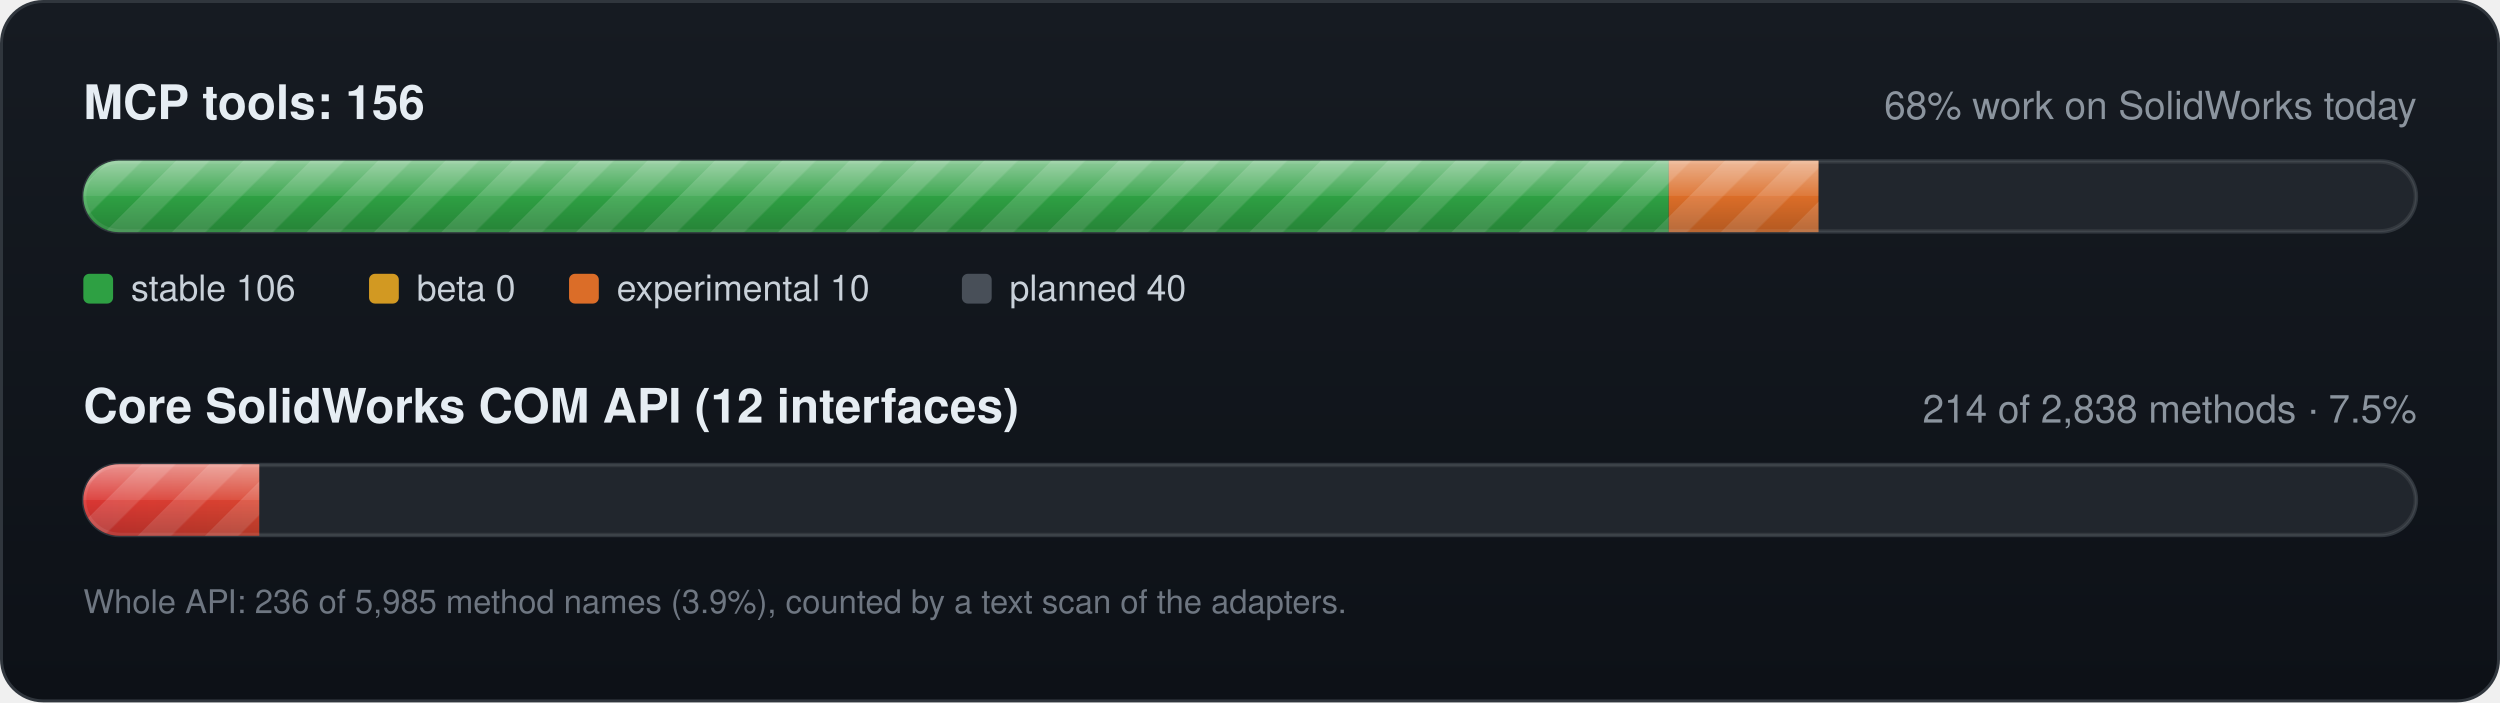
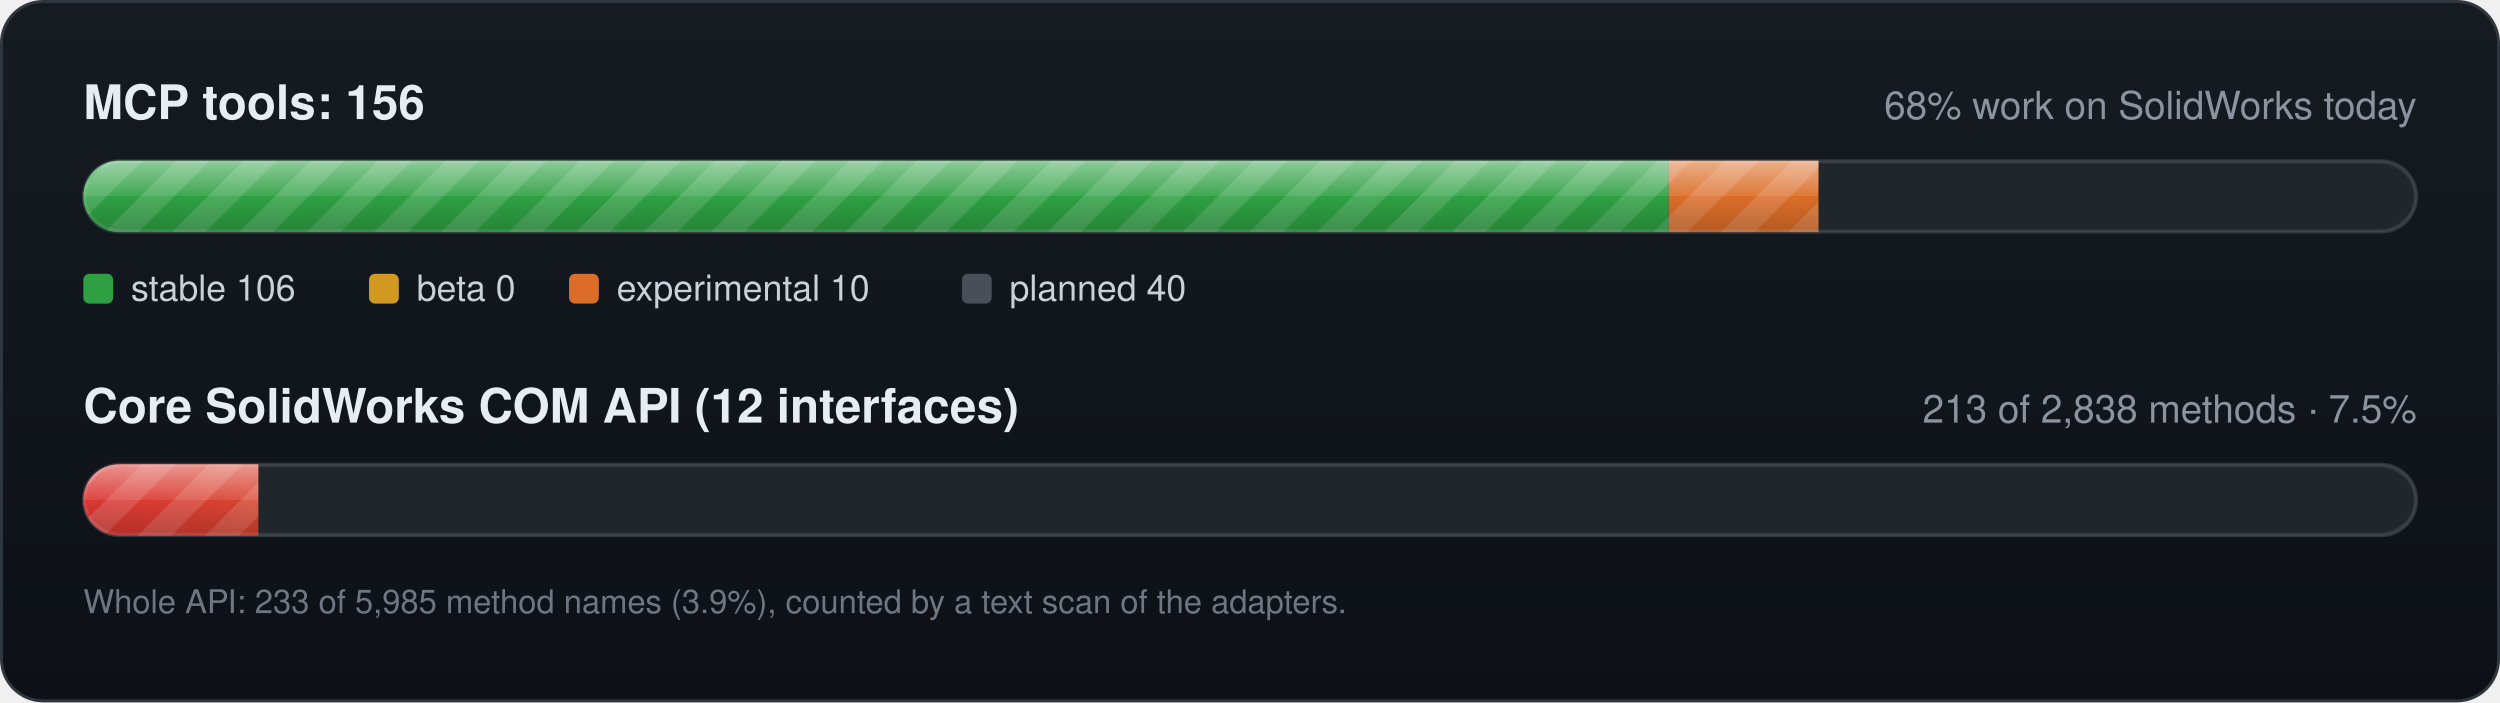
<svg xmlns="http://www.w3.org/2000/svg" width="840" height="236" viewBox="0 0 840 236" role="img" aria-label="Project progress">
  <defs>
    <linearGradient id="panel" x1="0" y1="0" x2="0" y2="1">
      <stop offset="0" stop-color="#161b22" />
      <stop offset="1" stop-color="#0d1117" />
    </linearGradient>
    <linearGradient id="gloss" x1="0" y1="0" x2="0" y2="1">
      <stop offset="0" stop-color="#fff" stop-opacity=".45" />
      <stop offset=".5" stop-color="#fff" stop-opacity=".08" />
      <stop offset=".5" stop-color="#000" stop-opacity="0" />
      <stop offset="1" stop-color="#000" stop-opacity=".18" />
    </linearGradient>
    <linearGradient id="heat" gradientUnits="userSpaceOnUse" x1="28" y1="0" x2="812" y2="0">
      <stop offset="0" stop-color="#da3633" />
      <stop offset=".5" stop-color="#d29922" />
      <stop offset="1" stop-color="#2ea043" />
    </linearGradient>
    <pattern id="stripes" width="16" height="16" patternUnits="userSpaceOnUse" patternTransform="rotate(45)">
      <rect width="8" height="16" fill="#fff" fill-opacity=".14" />
      <animateTransform attributeName="patternTransform" type="translate" additive="sum" from="0 0" to="16 0" dur="1.6s" repeatCount="indefinite" />
    </pattern>
    <clipPath id="track-tools">
      <rect x="28" y="54" width="784" height="24" rx="12.0" />
    </clipPath>
    <clipPath id="track-com">
      <rect x="28" y="156" width="784" height="24" rx="12.0" />
    </clipPath>
  </defs>
  <rect x=".5" y=".5" width="839" height="235" rx="14" fill="url(#panel)" stroke="#30363d" />
  <text x="28" y="40" font-family="-apple-system,'Segoe UI',Helvetica,Arial,sans-serif" font-size="16" fill="#e6edf3" font-weight="600" text-anchor="start">MCP tools: 156</text>
  <text x="812" y="40" font-family="-apple-system,'Segoe UI',Helvetica,Arial,sans-serif" font-size="13" fill="#8b949e" font-weight="400" text-anchor="end">68% work on SolidWorks today</text>
  <rect x="28" y="54" width="784" height="24" rx="12.0" fill="#21262d" stroke="#30363d" />
  <g clip-path="url(#track-tools)">
    <rect x="28.0" y="54" width="532.7" height="24" fill="#2ea043" />
    <rect x="560.7" y="54" width="0.0" height="24" fill="#d29922" />
    <rect x="560.7" y="54" width="50.3" height="24" fill="#db6d28" />
    <rect x="28" y="54" width="583.0" height="24" fill="url(#stripes)" />
    <rect x="28" y="54" width="583.0" height="24" fill="url(#gloss)" />
  </g>
  <rect x="28.5" y="54.5" width="783" height="23" rx="12.0" fill="none" stroke="#fff" stroke-opacity=".08" />
  <rect x="28" y="92" width="10" height="10" rx="2" fill="#2ea043" />
  <text x="44" y="101" font-family="-apple-system,'Segoe UI',Helvetica,Arial,sans-serif" font-size="12" fill="#c9d1d9" font-weight="400" text-anchor="start">stable 106</text>
  <rect x="124" y="92" width="10" height="10" rx="2" fill="#d29922" />
  <text x="140" y="101" font-family="-apple-system,'Segoe UI',Helvetica,Arial,sans-serif" font-size="12" fill="#c9d1d9" font-weight="400" text-anchor="start">beta 0</text>
  <rect x="191.2" y="92" width="10" height="10" rx="2" fill="#db6d28" />
  <text x="207.2" y="101" font-family="-apple-system,'Segoe UI',Helvetica,Arial,sans-serif" font-size="12" fill="#c9d1d9" font-weight="400" text-anchor="start">experimental 10</text>
  <rect x="323.2" y="92" width="10" height="10" rx="2" fill="#484f58" />
  <text x="339.2" y="101" font-family="-apple-system,'Segoe UI',Helvetica,Arial,sans-serif" font-size="12" fill="#c9d1d9" font-weight="400" text-anchor="start">planned 40</text>
  <text x="28" y="142" font-family="-apple-system,'Segoe UI',Helvetica,Arial,sans-serif" font-size="16" fill="#e6edf3" font-weight="600" text-anchor="start">Core SolidWorks COM API (12 interfaces)</text>
-   <text x="812" y="142" font-family="-apple-system,'Segoe UI',Helvetica,Arial,sans-serif" font-size="13" fill="#8b949e" font-weight="400" text-anchor="end">214 of 2,838 methods · 7.5%</text>
+   <text x="812" y="142" font-family="-apple-system,'Segoe UI',Helvetica,Arial,sans-serif" font-size="13" fill="#8b949e" font-weight="400" text-anchor="end">213 of 2,838 methods · 7.5%</text>
  <rect x="28" y="156" width="784" height="24" rx="12.0" fill="#21262d" stroke="#30363d" />
  <g clip-path="url(#track-com)">
-     <rect x="28.0" y="156" width="59.1" height="24" fill="url(#heat)" />
-     <rect x="28" y="156" width="59.1" height="24" fill="url(#stripes)" />
-     <rect x="28" y="156" width="59.1" height="24" fill="url(#gloss)" />
+     <rect x="28.0" y="156" width="58.8" height="24" fill="url(#heat)" />
+     <rect x="28" y="156" width="58.8" height="24" fill="url(#stripes)" />
+     <rect x="28" y="156" width="58.8" height="24" fill="url(#gloss)" />
  </g>
  <rect x="28.5" y="156.5" width="783" height="23" rx="12.0" fill="none" stroke="#fff" stroke-opacity=".08" />
-   <text x="28" y="206" font-family="-apple-system,'Segoe UI',Helvetica,Arial,sans-serif" font-size="11" fill="#6e7681" font-weight="400" text-anchor="start">Whole API: 236 of 5,985 method names (3.9%), counted by a text scan of the adapters.</text>
+   <text x="28" y="206" font-family="-apple-system,'Segoe UI',Helvetica,Arial,sans-serif" font-size="11" fill="#6e7681" font-weight="400" text-anchor="start">Whole API: 233 of 5,985 method names (3.9%), counted by a text scan of the adapters.</text>
</svg>
